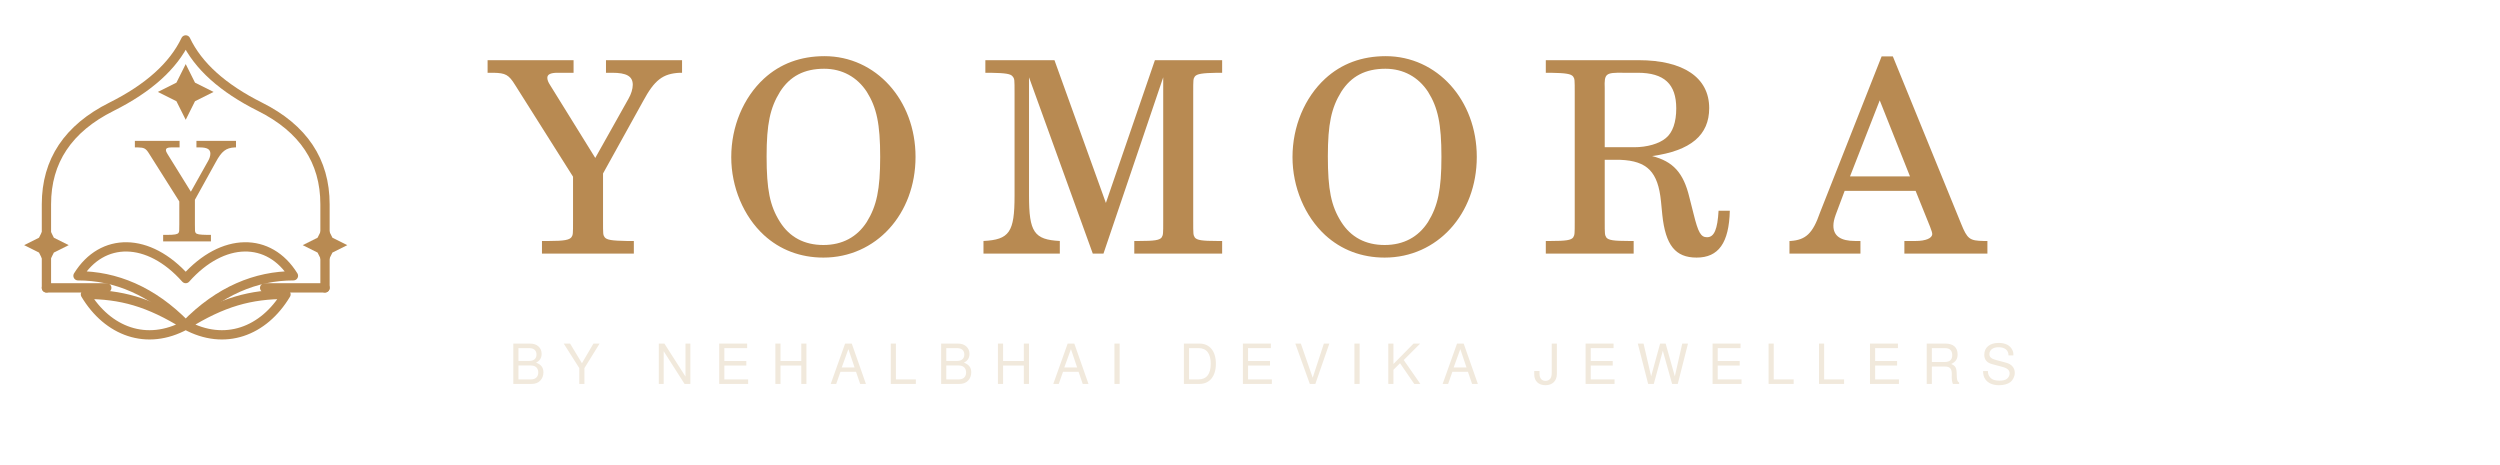
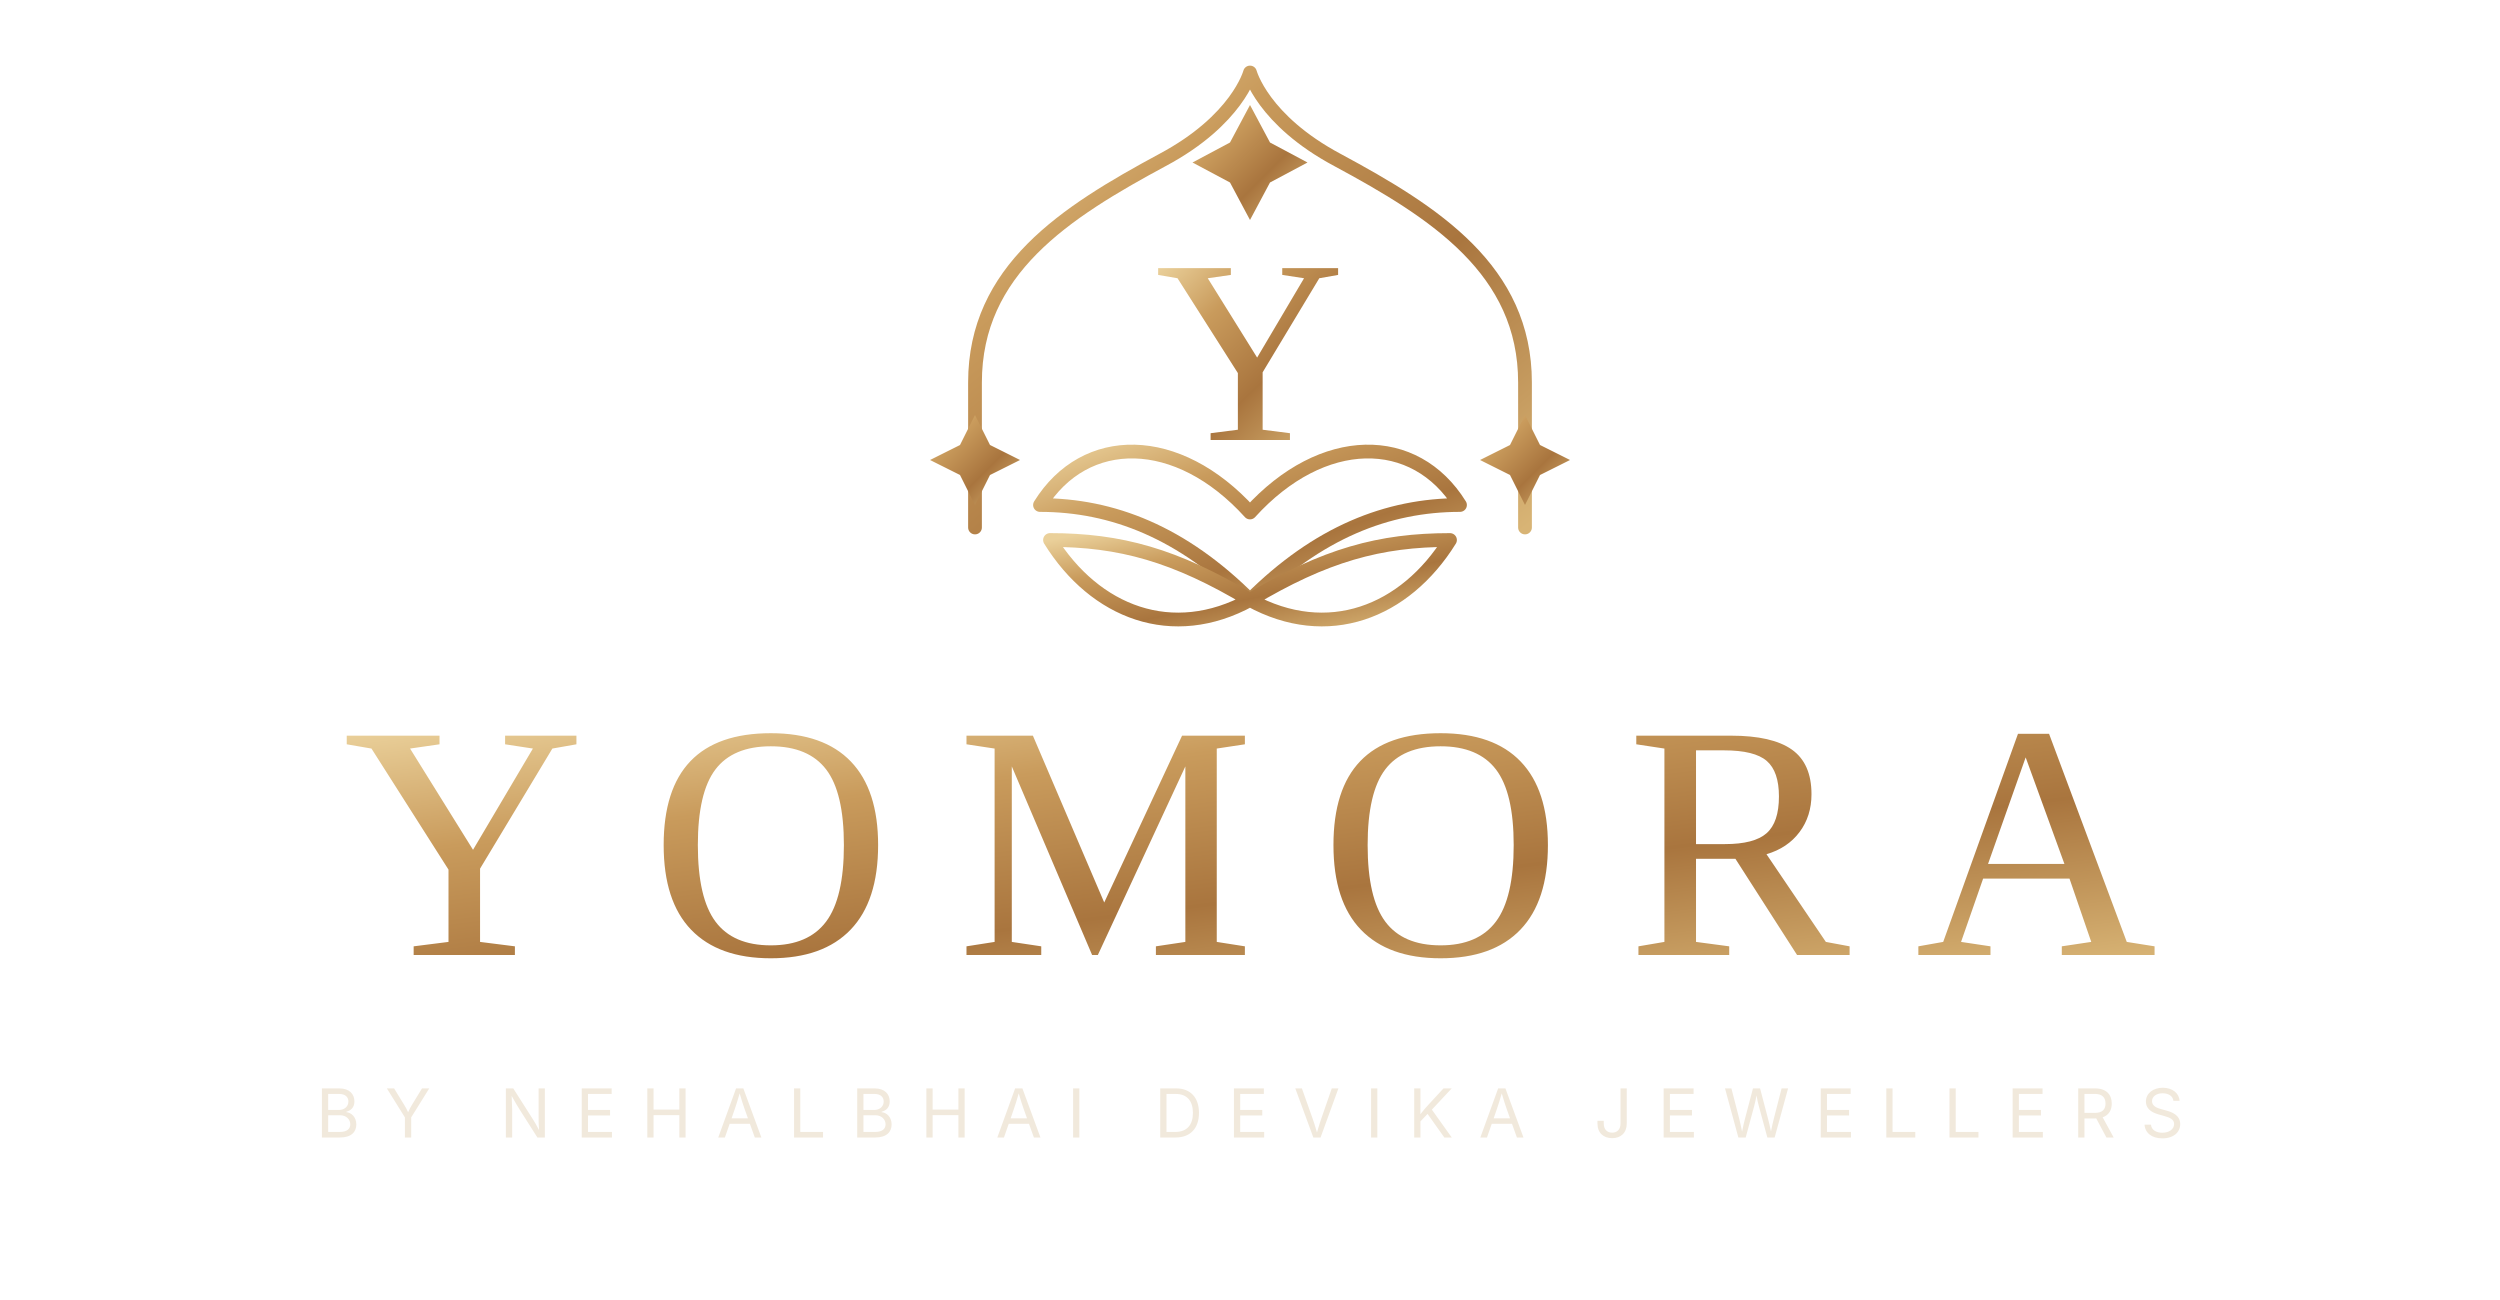
- <svg xmlns="http://www.w3.org/2000/svg" width="1400" height="260" viewBox="0 0 1400 260" version="1.1" id="svg26">
-   <defs id="defs30" />
-   <g transform="matrix(0.52,0,0,0.52,-312,-2.6)" fill="none" stroke="#b88a52" stroke-width="10" stroke-linecap="round" stroke-linejoin="round" id="g10">
-     <path d="m 650,315 v -90 q 0,-70 70,-105 60,-30 80,-72 20,42 80,72 70,35 70,105 v 90" id="path2" />
-     <path d="m 650,315 h 65 m 170,0 h 65" id="path4" />
-     <path d="m 800,305 c -40,-45 -90,-45 -116,-3 40,0 80,16 116,53 36,-37 76,-53 116,-53 -26,-42 -76,-42 -116,3 z" id="path6" />
-     <path d="m 800,355 c -40,-25 -70,-33 -108,-33 24,40 66,56 108,33 42,23 84,7 108,-33 -38,0 -68,8 -108,33 z" id="path8" />
+ <svg xmlns="http://www.w3.org/2000/svg" width="1000" height="520" viewBox="0 0 1000 520" role="img" aria-labelledby="title desc">
+   <defs>
+     <linearGradient id="gold" x1="0" y1="0" x2="1" y2="1">
+       <stop offset="0" stop-color="#ead09a" />
+       <stop offset="0.28" stop-color="#c99b5c" />
+       <stop offset="0.62" stop-color="#a9753e" />
+       <stop offset="1" stop-color="#d8b475" />
+     </linearGradient>
+   </defs>
+   <g fill="none" stroke="url(#gold)" stroke-width="5.5" stroke-linecap="round" stroke-linejoin="round">
+     <path d="M390 211v-58c0-45 36-68 75-89 30-16 35-35 35-35s5 19 35 35c39 21 75 44 75 89v58" />
+     <path d="M390 211h43m134 0h43" />
+     <path d="M500 205c-29-32-66-32-84-3 29 0 57 11 84 38 27-27 55-38 84-38-18-29-55-29-84 3z" />
+     <path d="M500 240c-30-18-52-24-80-24 18 29 49 41 80 24 31 17 62 5 80-24-28 0-50 6-80 24z" />
  </g>
-   <g transform="matrix(0.52,0,0,0.52,-312,-2.6)" fill="#b88a52" id="g20">
-     <path d="m 800,74 10,20 20,10 -20,10 -10,20 -10,-20 -20,-10 20,-10 z" id="path12" />
-     <path d="m 650,245 8,16 16,8 -16,8 -8,16 -8,-16 -16,-8 16,-8 z" id="path14" />
-     <path d="m 950,245 8,16 16,8 -16,8 -8,16 -8,-16 -16,-8 16,-8 z" id="path16" />
-     <g aria-label="Y" id="text18" style="font-size:150px;font-family:C059, 'Times New Roman', serif;text-anchor:middle">
-       <path d="m 805.55,211.45 -25.2,-40.65 c -1.2,-1.8 -1.65,-3.15 -1.65,-4.2 0,-1.95 1.8,-2.85 5.85,-2.85 h 8.85 v -7.05 h -48.15 v 7.05 h 3.3 c 6.75,0.15 8.55,1.05 12.15,6.9 l 32.4,51.3 v 24.6 c 0,7.65 0,7.95 -0.9,9.3 -1.2,1.5 -4.05,2.1 -12.6,2.1 h -3.9 V 265 h 51.45 v -7.05 h -3.9 c -8.55,-0.15 -11.25,-0.6 -12.45,-2.1 -0.9,-1.35 -0.9,-1.5 -0.9,-9.3 v -26.4 l 22.35,-40.35 c 6.45,-12 11.1,-15.6 20.7,-16.05 h 1.2 v -7.05 h -42.6 v 7.05 h 3.45 c 8.1,0 11.55,1.95 11.55,6.75 0,2.25 -0.9,5.25 -2.4,7.8 z" id="path32" />
-     </g>
+   <g fill="url(#gold)">
+     <path d="m500 42 8 15 15 8-15 8-8 15-8-15-15-8 15-8z" />
+     <path d="m390 166 6 12 12 6-12 6-6 12-6-12-12-6 12-6z" />
+     <path d="m610 166 6 12 12 6-12 6-6 12-6-12-12-6 12-6z" />
+     <text x="500" y="176" text-anchor="middle" font-family="Cormorant Garamond, Georgia, Times New Roman, serif" font-size="105" font-weight="500">Y</text>
+     <text x="500" y="382" text-anchor="middle" font-family="Cormorant Garamond, Georgia, Times New Roman, serif" font-size="134" font-weight="500" letter-spacing="26">YOMORA</text>
  </g>
-   <g aria-label="YOMORA" id="text22" style="font-size:150px;font-family:C059, 'Times New Roman', serif;letter-spacing:28;fill:#b88a52">
-     <path d="M 333.35,88.45 308.15,47.8 c -1.2,-1.8 -1.65,-3.15 -1.65,-4.2 0,-1.95 1.8,-2.85 5.85,-2.85 h 8.85 V 33.7 h -48.15 v 7.05 h 3.3 c 6.75,0.15 8.55,1.05 12.15,6.9 l 32.4,51.3 v 24.6 c 0,7.65 0,7.95 -0.9,9.3 -1.2,1.5 -4.05,2.1 -12.6,2.1 h -3.9 V 142 h 51.45 v -7.05 h -3.9 c -8.55,-0.15 -11.25,-0.6 -12.45,-2.1 -0.9,-1.35 -0.9,-1.5 -0.9,-9.3 V 97.15 L 360.05,56.8 c 6.45,-12 11.1,-15.6 20.7,-16.05 h 1.2 V 33.7 h -42.6 v 7.05 h 3.45 c 8.1,0 11.55,1.95 11.55,6.75 0,2.25 -0.9,5.25 -2.4,7.8 z" id="path35" />
-     <path d="m 461.7,31.45 c -13.35,0 -24.75,4.2 -33.9,12.6 -11.55,10.65 -18.3,26.85 -18.3,43.95 0,16.8 6.9,33.15 18.3,43.65 9,8.25 20.4,12.6 33.3,12.6 29.4,0 51.6,-24.3 51.6,-56.4 0,-31.8 -22.2,-56.4 -51,-56.4 z m -0.15,7.05 c 10.05,0 18.45,4.65 23.85,12.9 5.55,8.85 7.5,18 7.5,36.45 0,18.3 -1.95,27.45 -7.5,36.45 -5.4,8.4 -13.65,12.9 -24.3,12.9 -10.65,0 -18.9,-4.35 -24.3,-12.9 -5.7,-9 -7.5,-18.15 -7.5,-36.75 0,-18.15 1.95,-27.15 7.5,-36.15 5.55,-8.7 13.5,-12.9 24.75,-12.9 z" id="path37" />
-     <path d="m 590.5,33.7 h -38.7 v 7.05 h 2.85 c 8.55,0.15 11.4,0.6 12.45,2.1 1.05,1.35 1.05,1.5 1.05,9.3 v 57.45 c 0,20.4 -2.85,24.6 -17.4,25.35 V 142 h 42.75 v -7.05 c -14.4,-0.75 -17.25,-4.95 -17.25,-25.35 V 43.3 l 35.7,98.7 h 6 l 33.45,-98.7 v 80.25 c 0,7.65 0,7.95 -0.9,9.45 -1.2,1.5 -4.05,1.95 -12.6,1.95 h -2.7 V 142 h 49.2 v -7.05 h -2.7 c -8.55,0 -11.4,-0.45 -12.6,-1.95 -0.9,-1.5 -0.9,-1.65 -0.9,-9.45 v -71.4 c 0,-7.65 0,-7.95 0.9,-9.3 1.2,-1.5 4.05,-1.95 12.6,-2.1 h 2.7 V 33.7 h -37.65 l -27.45,79.95 z" id="path39" />
-     <path d="m 776,31.45 c -13.35,0 -24.75,4.2 -33.9,12.6 -11.55,10.65 -18.3,26.85 -18.3,43.95 0,16.8 6.9,33.15 18.3,43.65 9,8.25 20.4,12.6 33.3,12.6 29.4,0 51.6,-24.3 51.6,-56.4 0,-31.8 -22.2,-56.4 -51,-56.4 z m -0.15,7.05 c 10.05,0 18.45,4.65 23.85,12.9 5.55,8.85 7.5,18 7.5,36.45 0,18.3 -1.95,27.45 -7.5,36.45 -5.4,8.4 -13.65,12.9 -24.3,12.9 -10.65,0 -18.9,-4.35 -24.3,-12.9 -5.7,-9 -7.5,-18.15 -7.5,-36.75 0,-18.15 1.95,-27.15 7.5,-36.15 5.55,-8.7 13.5,-12.9 24.75,-12.9 z" id="path41" />
-     <path d="m 898.65,89.5 h 8.7 c 15.15,0.6 21.15,6.75 22.8,23.25 l 0.75,7.65 c 1.8,16.95 7.35,23.85 19.2,23.85 12.3,0 18.15,-8.25 18.6,-26.25 h -6.3 c -0.6,10.35 -2.4,14.85 -6.45,14.85 -3.45,0 -4.95,-2.55 -7.5,-12.9 l -2.4,-9.45 c -3.3,-13.8 -9.15,-20.1 -20.85,-23.1 21.6,-3 31.95,-11.7 31.95,-26.85 0,-17.1 -14.4,-26.85 -39.6,-26.85 h -51.9 v 7.05 h 2.7 c 8.55,0.15 11.4,0.6 12.6,2.1 0.9,1.35 0.9,1.65 0.9,9.3 v 71.55 c 0,7.5 0,7.8 -0.9,9.3 -1.2,1.5 -4.05,1.95 -12.6,1.95 h -2.7 V 142 h 49.2 v -7.05 h -2.7 c -8.55,0 -11.4,-0.45 -12.6,-1.95 -0.9,-1.5 -0.9,-1.8 -0.9,-9.3 z m 0,-7.05 v -33 c -0.3,-8.25 0.45,-8.85 10.35,-8.7 h 8.1 c 14.85,0 21.6,6.3 21.6,19.95 0,7.65 -1.95,13.5 -5.85,16.65 -3.75,3.15 -10.5,5.1 -17.7,5.1 z" id="path43" />
-     <path d="m 1060,31.6 h -6.3 l -34.5,87.45 c -4.05,11.7 -7.95,15.3 -16.5,15.9 h -0.6 V 142 h 39.75 v -7.05 h -3 c -8.1,0 -12.15,-2.85 -12.15,-8.55 0,-1.95 0.45,-3.75 1.35,-6.3 l 4.95,-13.2 h 39.75 l 8.1,20.1 c 0.9,2.4 1.2,3.3 1.2,4.05 0,2.4 -3.75,3.9 -9.3,3.9 h -6.3 V 142 h 46.5 v -7.05 h -2.1 c -7.8,-0.15 -9.15,-1.05 -12.6,-9.6 z m -7.35,24.6 16.95,42.6 h -33.6 z" id="path45" />
-   </g>
-   <g aria-label="BY NEHALBHAI DEVIKA JEWELLERS" id="text24" style="font-size:31px;font-family:'Nimbus Sans', Arial, sans-serif;letter-spacing:11;fill:#f1e9dc">
-     <path d="m 287.449,215 h 10.199 c 2.139,0 3.72,-0.589 4.929,-1.891 1.116,-1.178 1.736,-2.79 1.736,-4.557 0,-2.728 -1.24,-4.371 -4.123,-5.487 2.077,-0.961 3.131,-2.604 3.131,-4.929 0,-1.674 -0.62,-3.1 -1.798,-4.154 -1.209,-1.085 -2.728,-1.581 -4.898,-1.581 h -9.176 z m 2.883,-12.865 v -7.192 h 5.58 c 1.612,0 2.511,0.217 3.286,0.806 0.806,0.62 1.24,1.55 1.24,2.79 0,1.24 -0.434,2.17 -1.24,2.79 -0.775,0.589 -1.674,0.806 -3.286,0.806 z m 0,10.323 v -7.781 h 7.037 c 2.542,0 4.061,1.457 4.061,3.906 0,2.418 -1.519,3.875 -4.061,3.875 z" id="path48" />
-     <path d="m 327.279,206.134 8.494,-13.733 h -3.441 l -6.448,11.005 -6.634,-11.005 h -3.565 l 8.711,13.733 V 215 h 2.883 z" id="path50" />
-     <path d="m 386.603,192.401 h -2.728 v 18.476 l -11.811,-18.476 h -3.131 V 215 h 2.728 v -18.321 l 11.687,18.321 h 3.255 z" id="path52" />
-     <path d="m 405.632,204.708 h 12.307 v -2.542 h -12.307 v -7.223 h 12.772 v -2.542 h -15.655 V 215 h 16.213 v -2.542 h -13.33 z" id="path54" />
-     <path d="M 448.717,204.708 V 215 h 2.883 v -22.599 h -2.883 v 9.765 h -11.625 v -9.765 h -2.883 V 215 h 2.883 v -10.292 z" id="path56" />
-     <path d="m 479.371,208.211 2.325,6.789 h 3.224 l -7.936,-22.599 h -3.72 L 465.204,215 h 3.069 l 2.387,-6.789 z m -0.806,-2.418 h -7.192 l 3.72,-10.292 z" id="path58" />
-     <path d="m 501.717,192.401 h -2.883 V 215 h 14.043 v -2.542 h -11.16 z" id="path60" />
-     <path d="m 527.039,215 h 10.199 c 2.139,0 3.72,-0.589 4.929,-1.891 1.116,-1.178 1.736,-2.79 1.736,-4.557 0,-2.728 -1.24,-4.371 -4.123,-5.487 2.077,-0.961 3.131,-2.604 3.131,-4.929 0,-1.674 -0.62,-3.1 -1.798,-4.154 -1.209,-1.085 -2.728,-1.581 -4.898,-1.581 h -9.176 z m 2.883,-12.865 v -7.192 h 5.58 c 1.612,0 2.511,0.217 3.286,0.806 0.806,0.62 1.24,1.55 1.24,2.79 0,1.24 -0.434,2.17 -1.24,2.79 -0.775,0.589 -1.674,0.806 -3.286,0.806 z m 0,10.323 v -7.781 h 7.037 c 2.542,0 4.061,1.457 4.061,3.906 0,2.418 -1.519,3.875 -4.061,3.875 z" id="path62" />
-     <path d="M 573.348,204.708 V 215 h 2.883 v -22.599 h -2.883 v 9.765 h -11.625 v -9.765 h -2.883 V 215 h 2.883 v -10.292 z" id="path64" />
-     <path d="m 604.002,208.211 2.325,6.789 h 3.224 l -7.936,-22.599 h -3.72 l -8.06,22.599 h 3.069 l 2.387,-6.789 z m -0.806,-2.418 h -7.192 l 3.72,-10.292 z" id="path66" />
-     <path d="m 626.999,192.401 h -2.914 V 215 h 2.914 z" id="path68" />
-     <path d="m 662.98,215 h 8.711 c 5.704,0 9.207,-4.278 9.207,-11.315 0,-7.006 -3.472,-11.284 -9.207,-11.284 h -8.711 z m 2.883,-2.542 v -17.515 h 5.332 c 4.464,0 6.82,3.007 6.82,8.773 0,5.735 -2.356,8.742 -6.82,8.742 z" id="path70" />
-     <path d="m 698.904,204.708 h 12.307 v -2.542 h -12.307 v -7.223 h 12.772 v -2.542 h -15.655 V 215 h 16.213 v -2.542 h -13.33 z" id="path72" />
-     <path d="m 736.595,215 7.843,-22.599 h -3.069 l -6.262,19.127 -6.634,-19.127 h -3.1 l 8.122,22.599 z" id="path74" />
-     <path d="m 761.39,192.401 h -2.914 V 215 h 2.914 z" id="path76" />
-     <path d="m 780.326,207.095 3.689,-3.689 7.967,11.594 h 3.41 l -9.3,-13.392 9.207,-9.207 h -3.72 l -11.253,11.439 v -11.439 h -2.883 V 215 h 2.883 z" id="path78" />
-     <path d="m 822.047,208.211 2.325,6.789 h 3.224 l -7.936,-22.599 h -3.72 l -8.06,22.599 h 3.069 l 2.387,-6.789 z m -0.806,-2.418 h -7.192 l 3.72,-10.292 z" id="path80" />
-     <path d="m 868.971,192.401 v 15.903 c 0,1.798 -0.186,2.821 -0.713,3.596 -0.558,0.868 -1.612,1.395 -2.759,1.395 -2.17,0 -3.379,-1.457 -3.379,-4.092 v -1.457 h -2.945 v 1.984 c 0,3.658 2.418,5.983 6.293,5.983 3.937,0 6.386,-2.449 6.386,-6.355 v -16.957 z" id="path82" />
-     <path d="m 890.821,204.708 h 12.307 v -2.542 h -12.307 v -7.223 h 12.772 v -2.542 h -15.655 V 215 h 16.213 v -2.542 h -13.33 z" id="path84" />
-     <path d="m 939.548,215 5.735,-22.599 h -3.224 l -4.154,18.352 -5.146,-18.352 h -3.1 l -5.022,18.352 -4.247,-18.352 h -3.224 l 5.797,22.599 h 3.162 l 5.053,-18.569 5.208,18.569 z" id="path86" />
-     <path d="m 961.925,204.708 h 12.307 v -2.542 h -12.307 v -7.223 h 12.772 v -2.542 h -15.655 V 215 h 16.213 v -2.542 h -13.33 z" id="path88" />
-     <path d="m 993.292,192.401 h -2.883 V 215 h 14.043 v -2.542 h -11.16 z" id="path90" />
-     <path d="m 1021.528,192.401 h -2.883 V 215 h 14.043 v -2.542 h -11.16 z" id="path92" />
-     <path d="m 1050.074,204.708 h 12.307 v -2.542 h -12.307 v -7.223 h 12.772 v -2.542 h -15.655 V 215 h 16.213 v -2.542 h -13.33 z" id="path94" />
-     <path d="m 1081.844,205.266 h 7.44 c 2.573,0 3.72,1.24 3.72,4.03 l -0.031,2.015 c 0,1.395 0.248,2.759 0.651,3.689 h 3.503 v -0.713 c -1.085,-0.744 -1.302,-1.55 -1.364,-4.557 -0.031,-3.72 -0.62,-4.836 -3.069,-5.89 2.542,-1.271 3.565,-2.79 3.565,-5.394 0,-3.906 -2.418,-6.045 -6.882,-6.045 h -10.416 V 215 h 2.883 z m 0,-2.542 v -7.781 h 6.975 c 1.612,0 2.542,0.248 3.255,0.868 0.775,0.651 1.178,1.674 1.178,3.007 0,2.697 -1.364,3.906 -4.433,3.906 z" id="path96" />
-     <path d="m 1127.502,199.035 c 0,-1.55 -0.093,-1.984 -0.589,-3.038 -1.24,-2.604 -3.875,-3.968 -7.688,-3.968 -4.96,0 -8.029,2.542 -8.029,6.634 0,2.759 1.457,4.495 4.433,5.27 l 5.611,1.488 c 2.883,0.744 4.154,1.891 4.154,3.658 0,1.209 -0.651,2.449 -1.612,3.131 -0.899,0.651 -2.325,0.961 -4.154,0.961 -2.48,0 -4.123,-0.589 -5.208,-1.891 -0.837,-0.992 -1.209,-2.077 -1.178,-3.472 h -2.728 c 0.031,2.077 0.434,3.441 1.333,4.681 1.55,2.139 4.154,3.224 7.595,3.224 2.697,0 4.898,-0.62 6.355,-1.736 1.519,-1.209 2.48,-3.224 2.48,-5.177 0,-2.79 -1.736,-4.836 -4.805,-5.673 l -5.673,-1.519 c -2.728,-0.744 -3.72,-1.612 -3.72,-3.348 0,-2.294 2.015,-3.813 5.053,-3.813 3.596,0 5.611,1.612 5.642,4.588 z" id="path98" />
-   </g>
+   <text x="500" y="455" text-anchor="middle" fill="#f1e9dc" font-family="Inter, Arial, sans-serif" font-size="27" font-weight="400" letter-spacing="10">BY NEHALBHAI DEVIKA JEWELLERS</text>
</svg>
